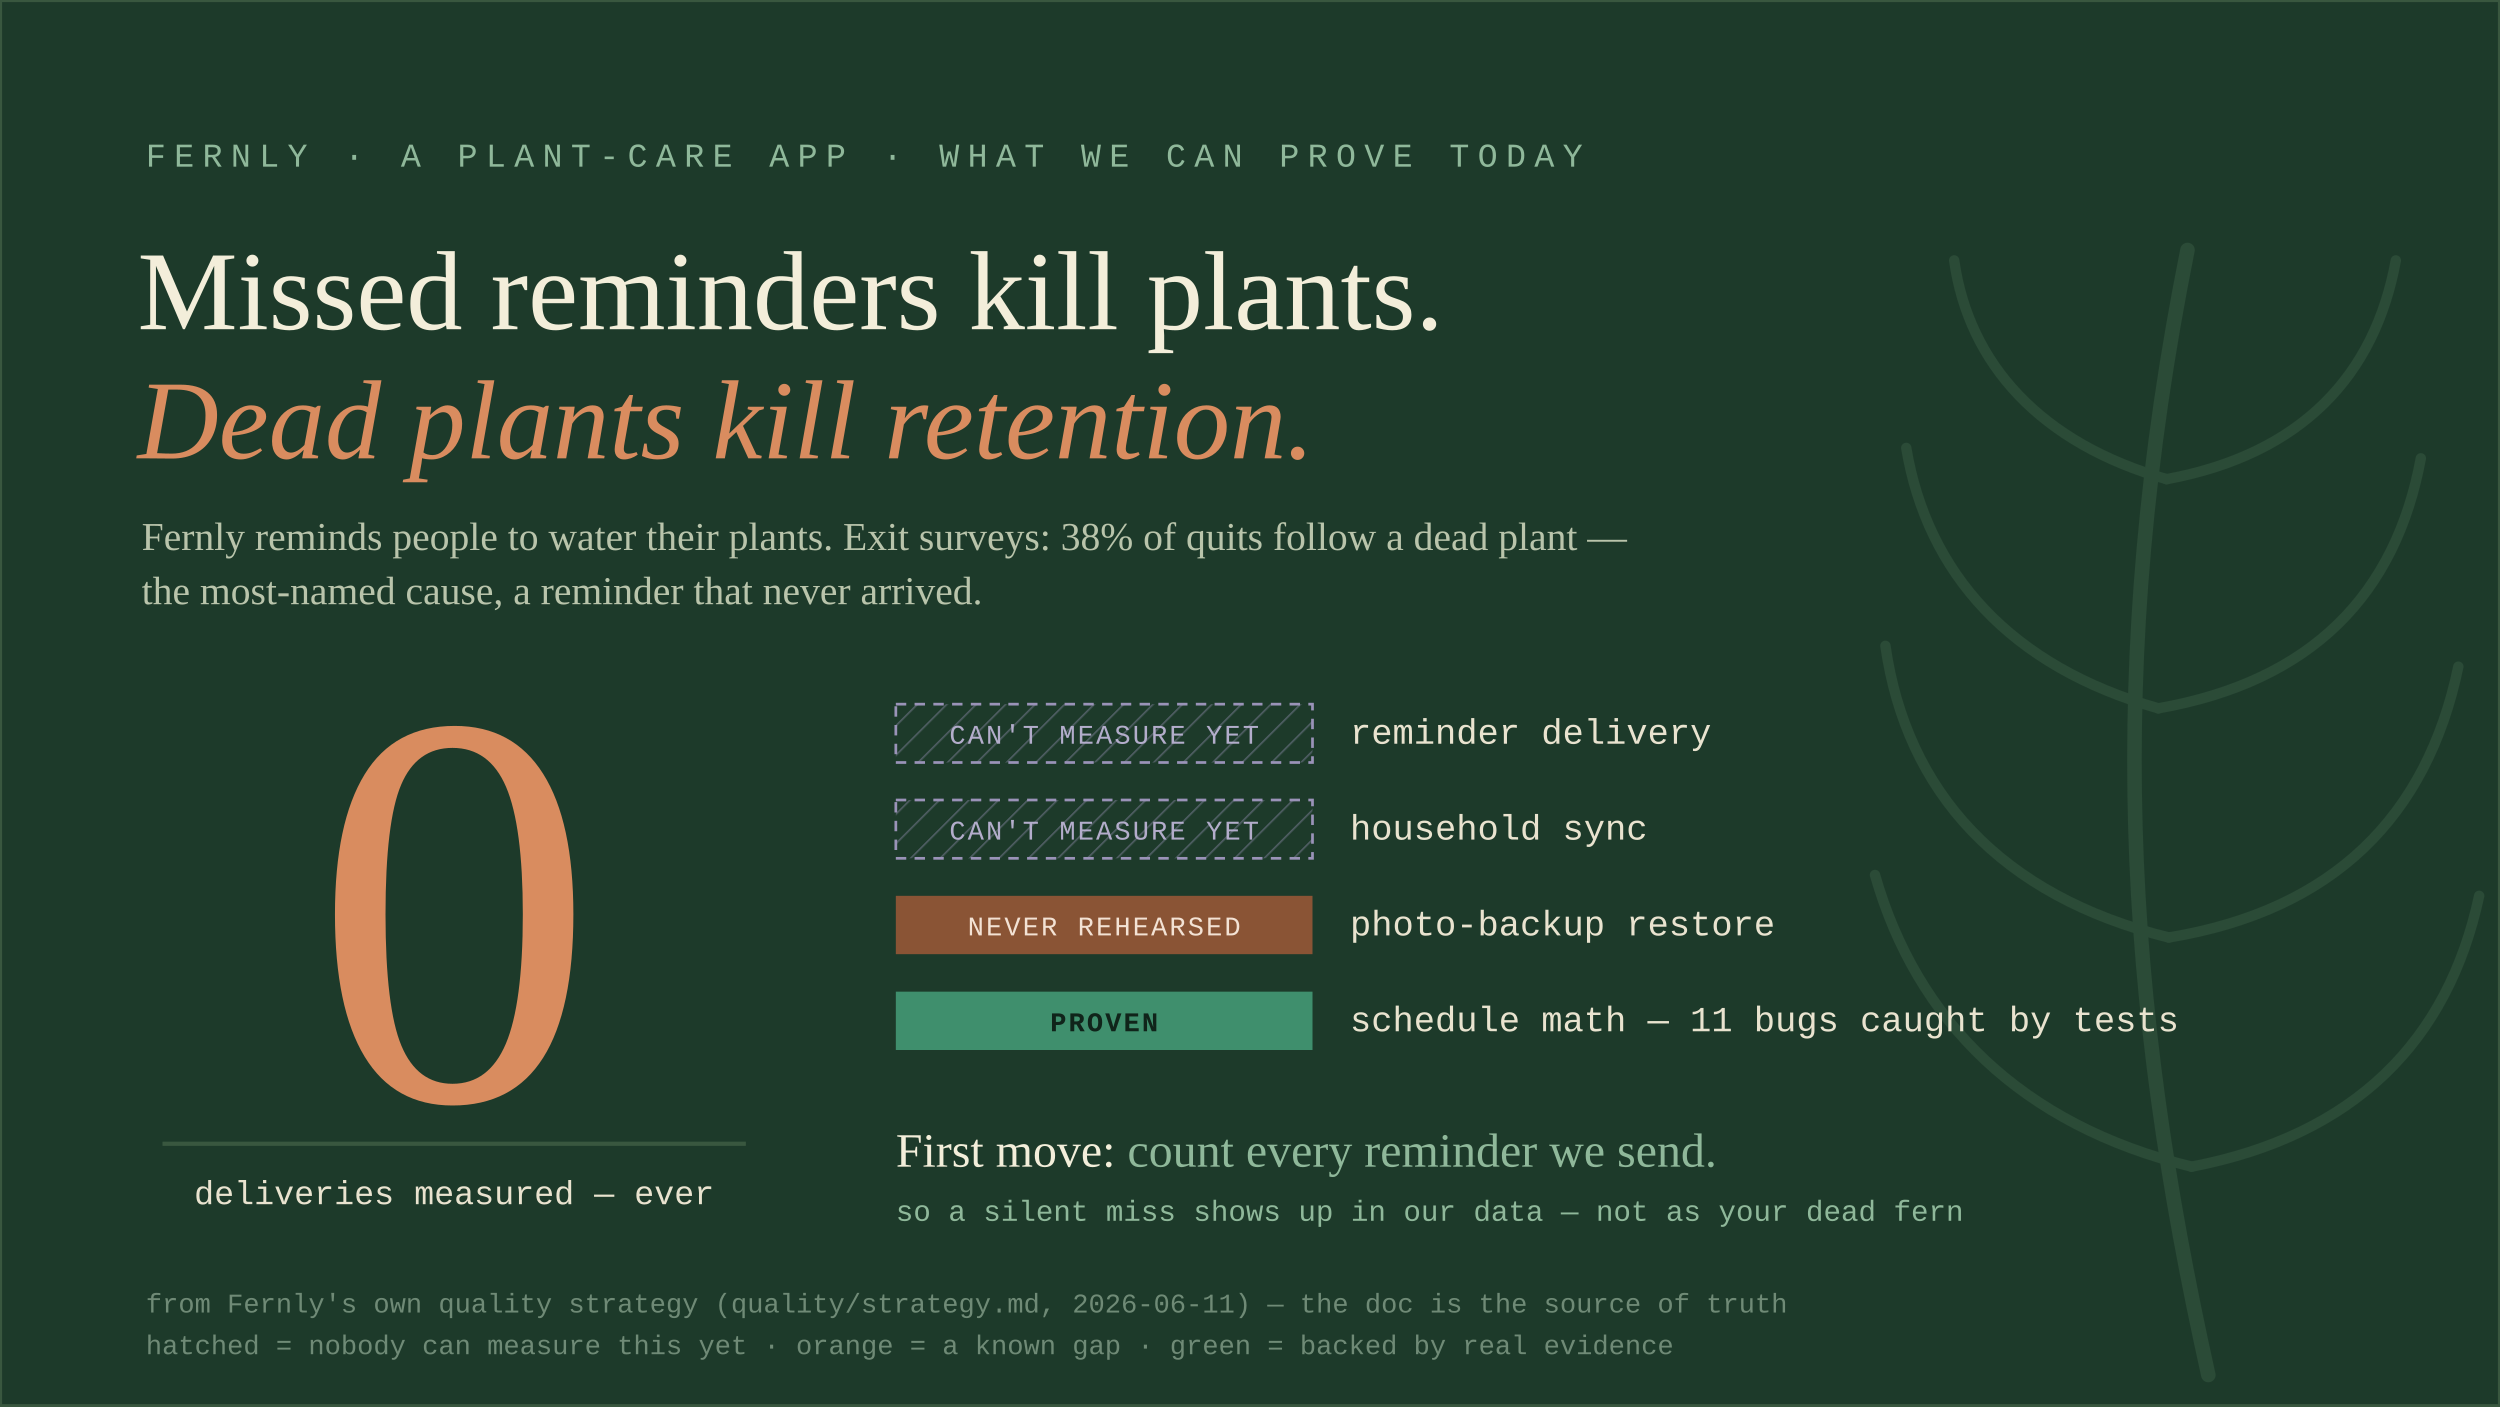
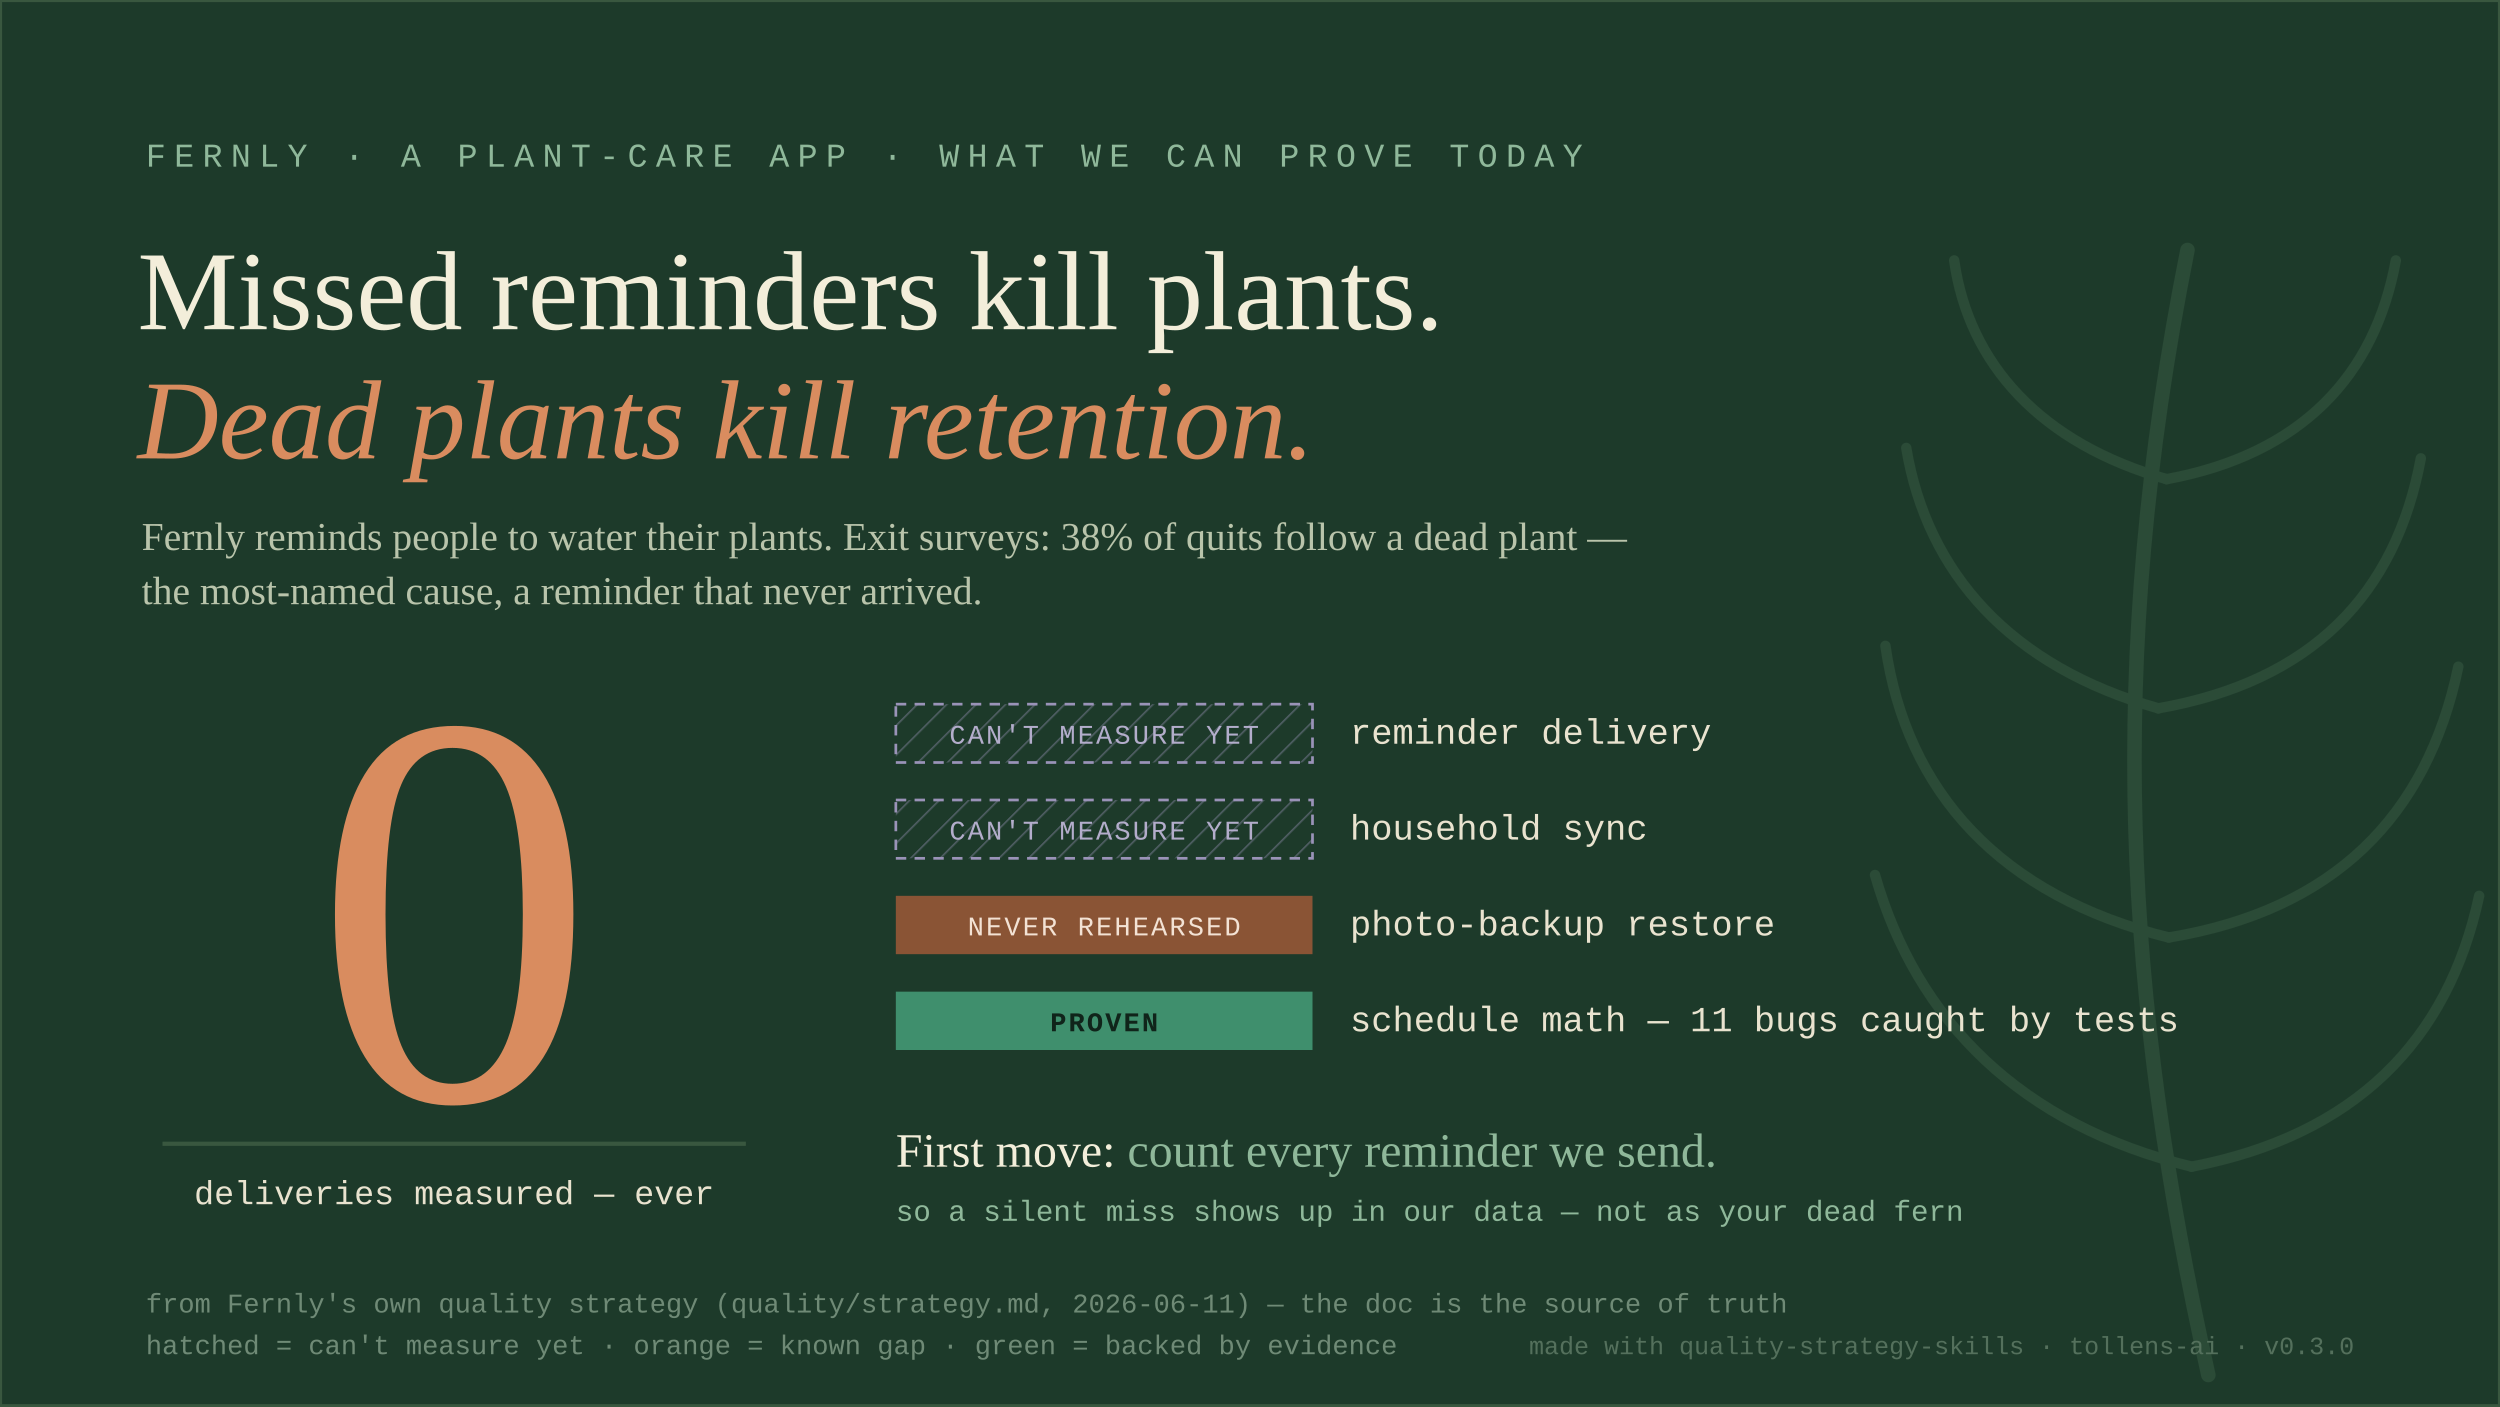
<svg xmlns="http://www.w3.org/2000/svg" width="1200" height="675" viewBox="0 0 1200 675" role="img" aria-label="Fernly quality snapshot: reminder delivery has been measured zero times, ever">
  <defs>
    <style>
      .disp { font-family: Georgia, 'Iowan Old Style', 'Times New Roman', serif; }
      .mono { font-family: 'Courier New', Courier, monospace; }
    </style>
    <pattern id="void" width="10" height="10" patternTransform="rotate(45)" patternUnits="userSpaceOnUse">
      <rect width="10" height="10" fill="none" />
      <line x1="0" y1="0" x2="0" y2="10" stroke="#9a93b8" stroke-width="1.6" opacity="0.4" />
    </pattern>
  </defs>
  <rect width="1200" height="675" fill="#1d3a2a" />
  <rect width="1200" height="675" fill="none" stroke="#39573f" stroke-width="2" />
  <g stroke="#2c4c38" fill="none" stroke-linecap="round" opacity="0.9">
    <path d="M 1060 660 C 1020 480 1010 320 1050 120" stroke-width="7" />
    <path d="M 1052 560 C 970 540 920 490 900 420" stroke-width="5" />
    <path d="M 1052 560 C 1130 545 1175 500 1190 430" stroke-width="5" />
    <path d="M 1041 450 C 960 430 915 380 905 310" stroke-width="5" />
    <path d="M 1041 450 C 1120 437 1165 392 1180 320" stroke-width="5" />
    <path d="M 1036 340 C 965 320 925 275 915 215" stroke-width="5" />
    <path d="M 1036 340 C 1110 327 1150 285 1162 220" stroke-width="5" />
    <path d="M 1040 230 C 980 213 945 175 938 125" stroke-width="5" />
    <path d="M 1040 230 C 1105 218 1140 180 1150 125" stroke-width="5" />
  </g>
  <text x="70" y="80" class="mono" font-size="16" letter-spacing="4" fill="#8fb89a">FERNLY · A PLANT-CARE APP · WHAT WE CAN PROVE TODAY</text>
  <text x="66" y="158" class="disp" font-size="54" fill="#f3eeda">Missed reminders kill plants.</text>
  <text x="66" y="220" class="disp" font-size="54" font-style="italic" fill="#d98c5f">Dead plants kill retention.</text>
  <text x="68" y="264" class="disp" font-size="19" fill="#b9c4ab">Fernly reminds people to water their plants. Exit surveys: 38% of quits follow a dead plant —</text>
  <text x="68" y="290" class="disp" font-size="19" fill="#b9c4ab">the most-named cause, a reminder that never arrived.</text>
  <text x="218" y="528" class="disp" font-size="270" fill="#d98c5f" text-anchor="middle">0</text>
  <rect x="78" y="548" width="280" height="2" fill="#39573f" />
  <text x="218" y="578" class="mono" font-size="16" fill="#e9e3cf" text-anchor="middle">deliveries measured — ever</text>
  <g class="mono">
    <g>
      <rect x="430" y="338" width="200" height="28" fill="url(#void)" stroke="#9a93b8" stroke-width="1.3" stroke-dasharray="5 4" />
      <text x="530" y="357" font-size="13" letter-spacing="1" fill="#b3adcb" text-anchor="middle">CAN'T MEASURE YET</text>
      <text x="648" y="357" font-size="17" fill="#e9e3cf">reminder delivery</text>
    </g>
    <g>
      <rect x="430" y="384" width="200" height="28" fill="url(#void)" stroke="#9a93b8" stroke-width="1.3" stroke-dasharray="5 4" />
      <text x="530" y="403" font-size="13" letter-spacing="1" fill="#b3adcb" text-anchor="middle">CAN'T MEASURE YET</text>
      <text x="648" y="403" font-size="17" fill="#e9e3cf">household sync</text>
    </g>
    <g>
      <rect x="430" y="430" width="200" height="28" fill="#8a5435" />
      <text x="530" y="449" font-size="13" letter-spacing="1" fill="#f3e2d4" text-anchor="middle">NEVER REHEARSED</text>
      <text x="648" y="449" font-size="17" fill="#e9e3cf">photo-backup restore</text>
    </g>
    <g>
      <rect x="430" y="476" width="200" height="28" fill="#3f8f6d" />
      <text x="530" y="495" font-size="13" letter-spacing="1" fill="#10241a" text-anchor="middle" font-weight="bold">PROVEN</text>
      <text x="648" y="495" font-size="17" fill="#e9e3cf">schedule math — 11 bugs caught by tests</text>
    </g>
  </g>
  <text x="430" y="560" class="disp" font-size="23" fill="#f3eeda">First move: <tspan fill="#8fb89a">count every reminder we send.</tspan>
  </text>
  <text x="430" y="586" class="mono" font-size="14" fill="#8fb89a">so a silent miss shows up in our data — not as your dead fern</text>
  <text x="70" y="630" class="mono" font-size="13" fill="#6f8a76">from Fernly's own quality strategy (quality/strategy.md, 2026-06-11) — the doc is the source of truth</text>
-   <text x="70" y="650" class="mono" font-size="13" fill="#6f8a76">hatched = nobody can measure this yet · orange = a known gap · green = backed by real evidence</text>
+   <text x="70" y="650" class="mono" font-size="13" fill="#6f8a76">hatched = can't measure yet · orange = known gap · green = backed by evidence</text>
+   <text x="1130" y="650" class="mono" font-size="12" fill="#54705c" text-anchor="end">made with quality-strategy-skills · tollens-ai · v0.3.0</text>
</svg>
